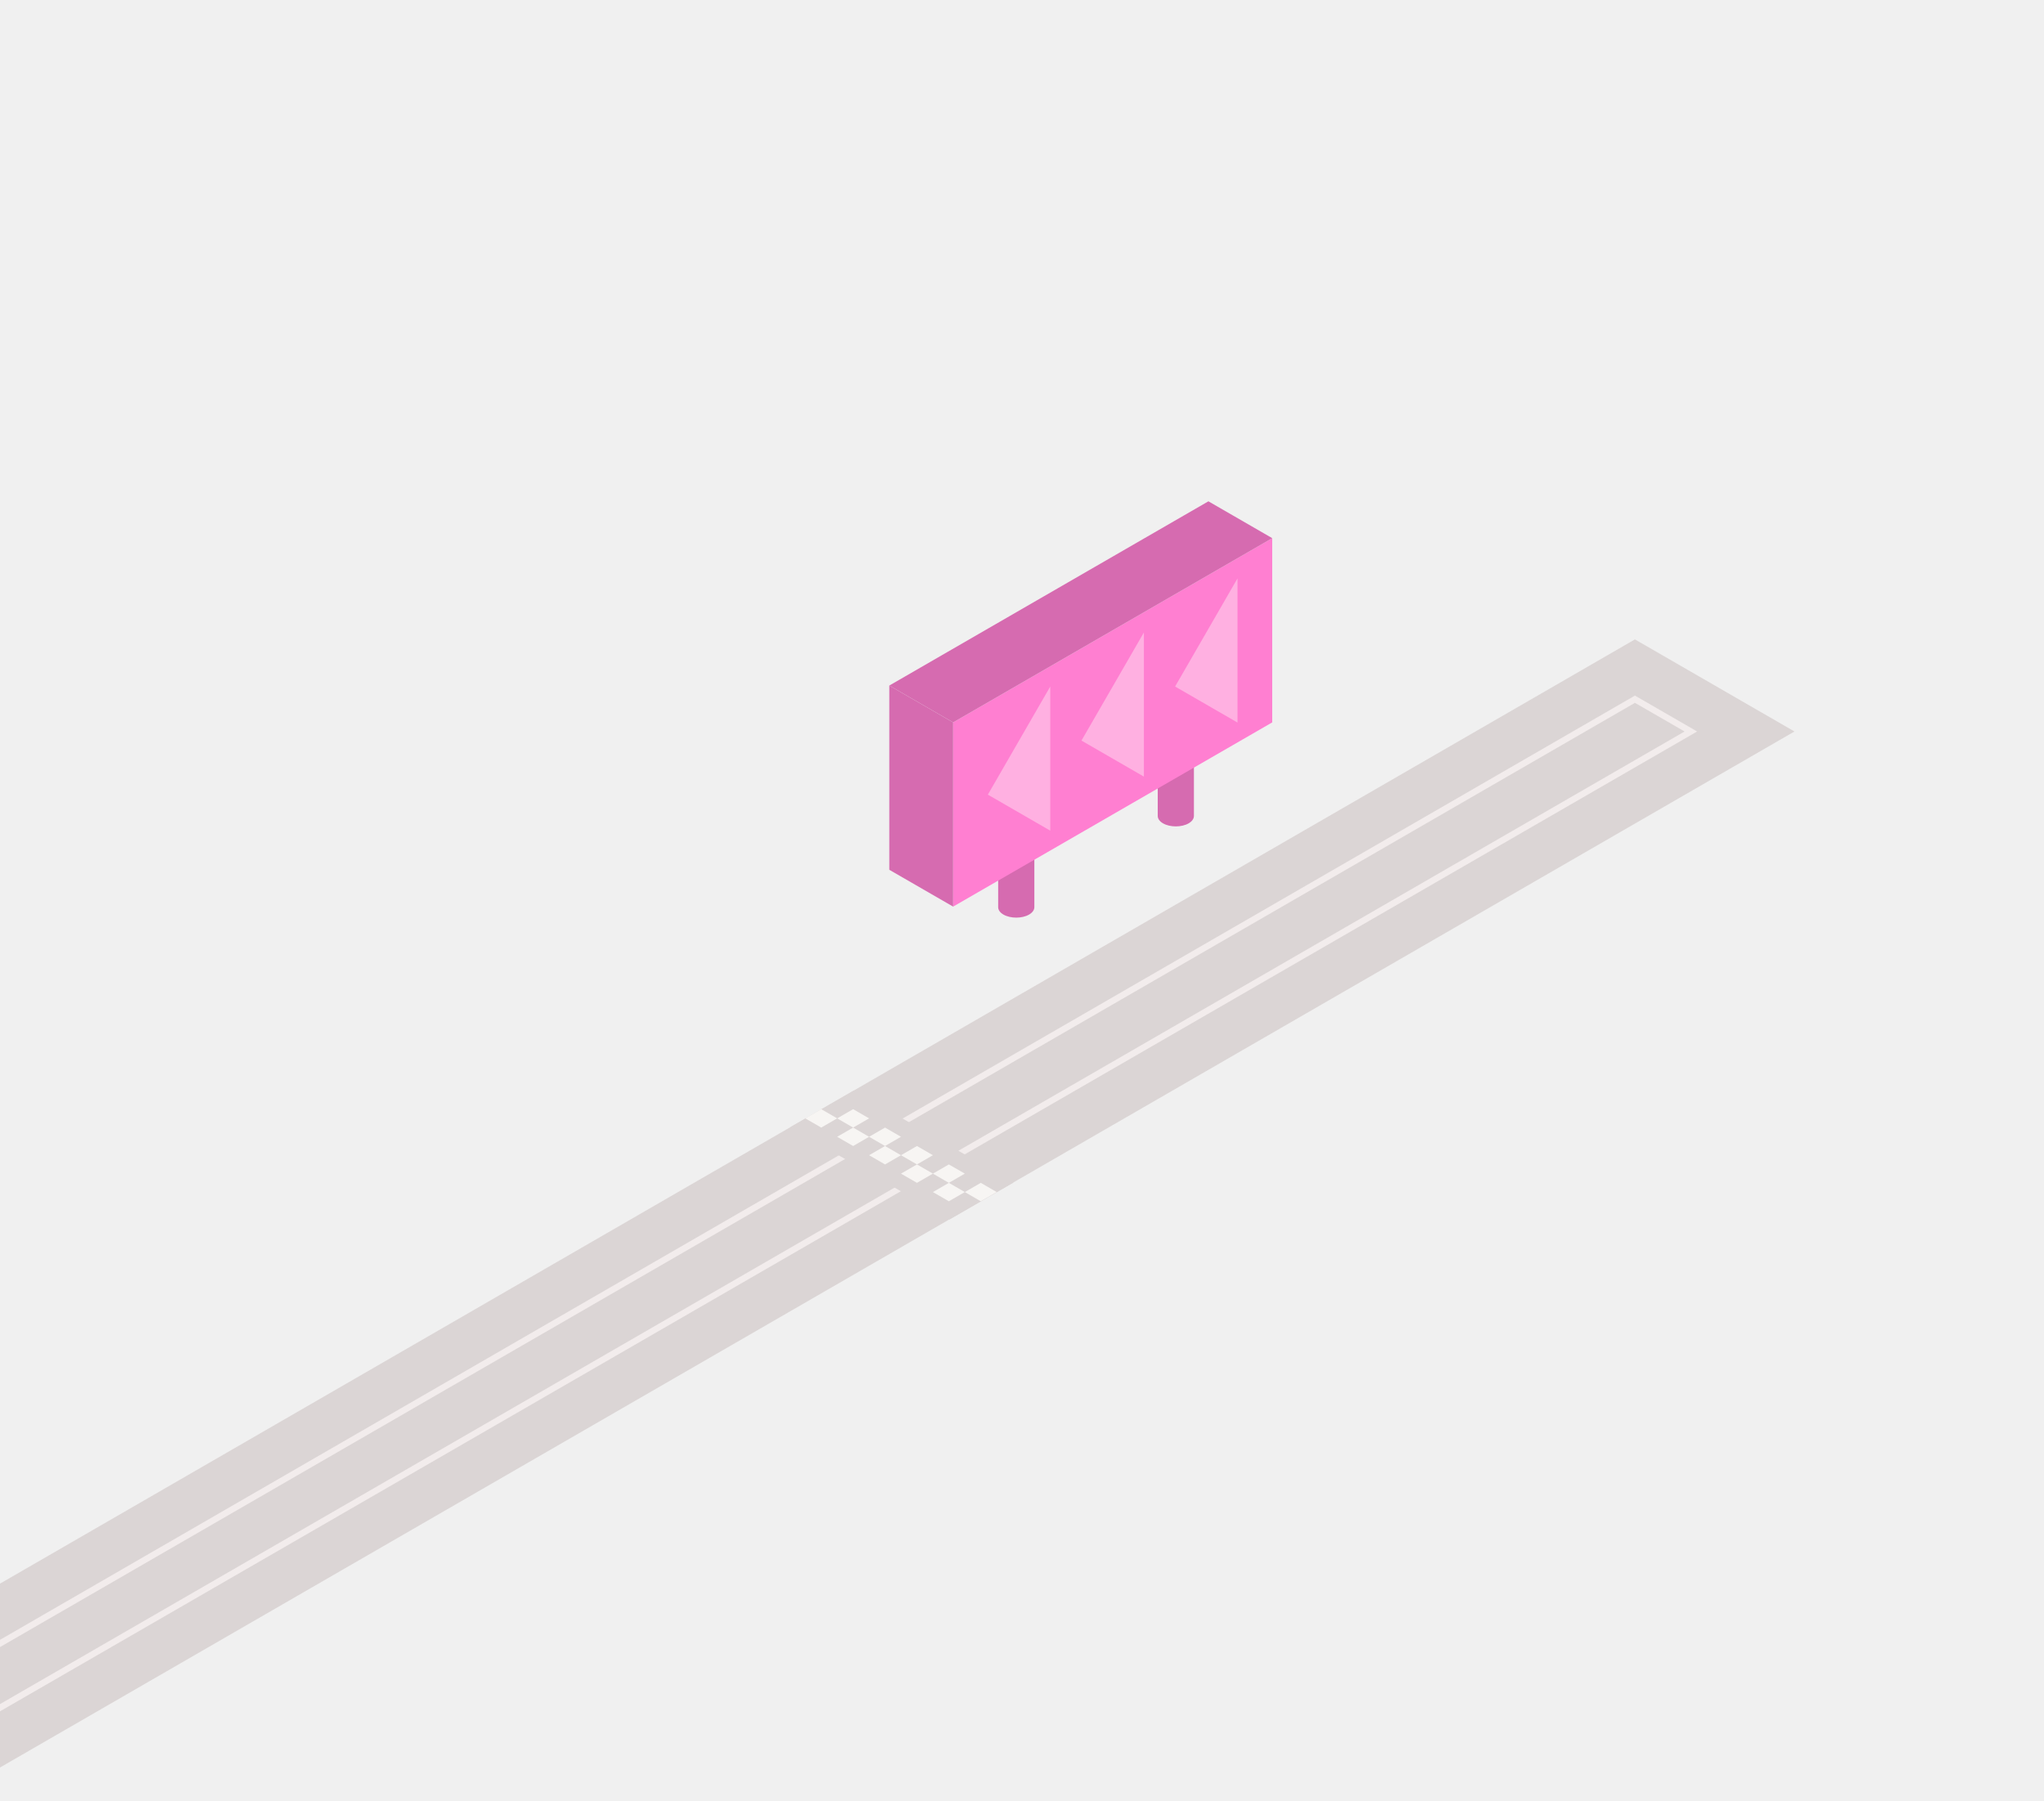
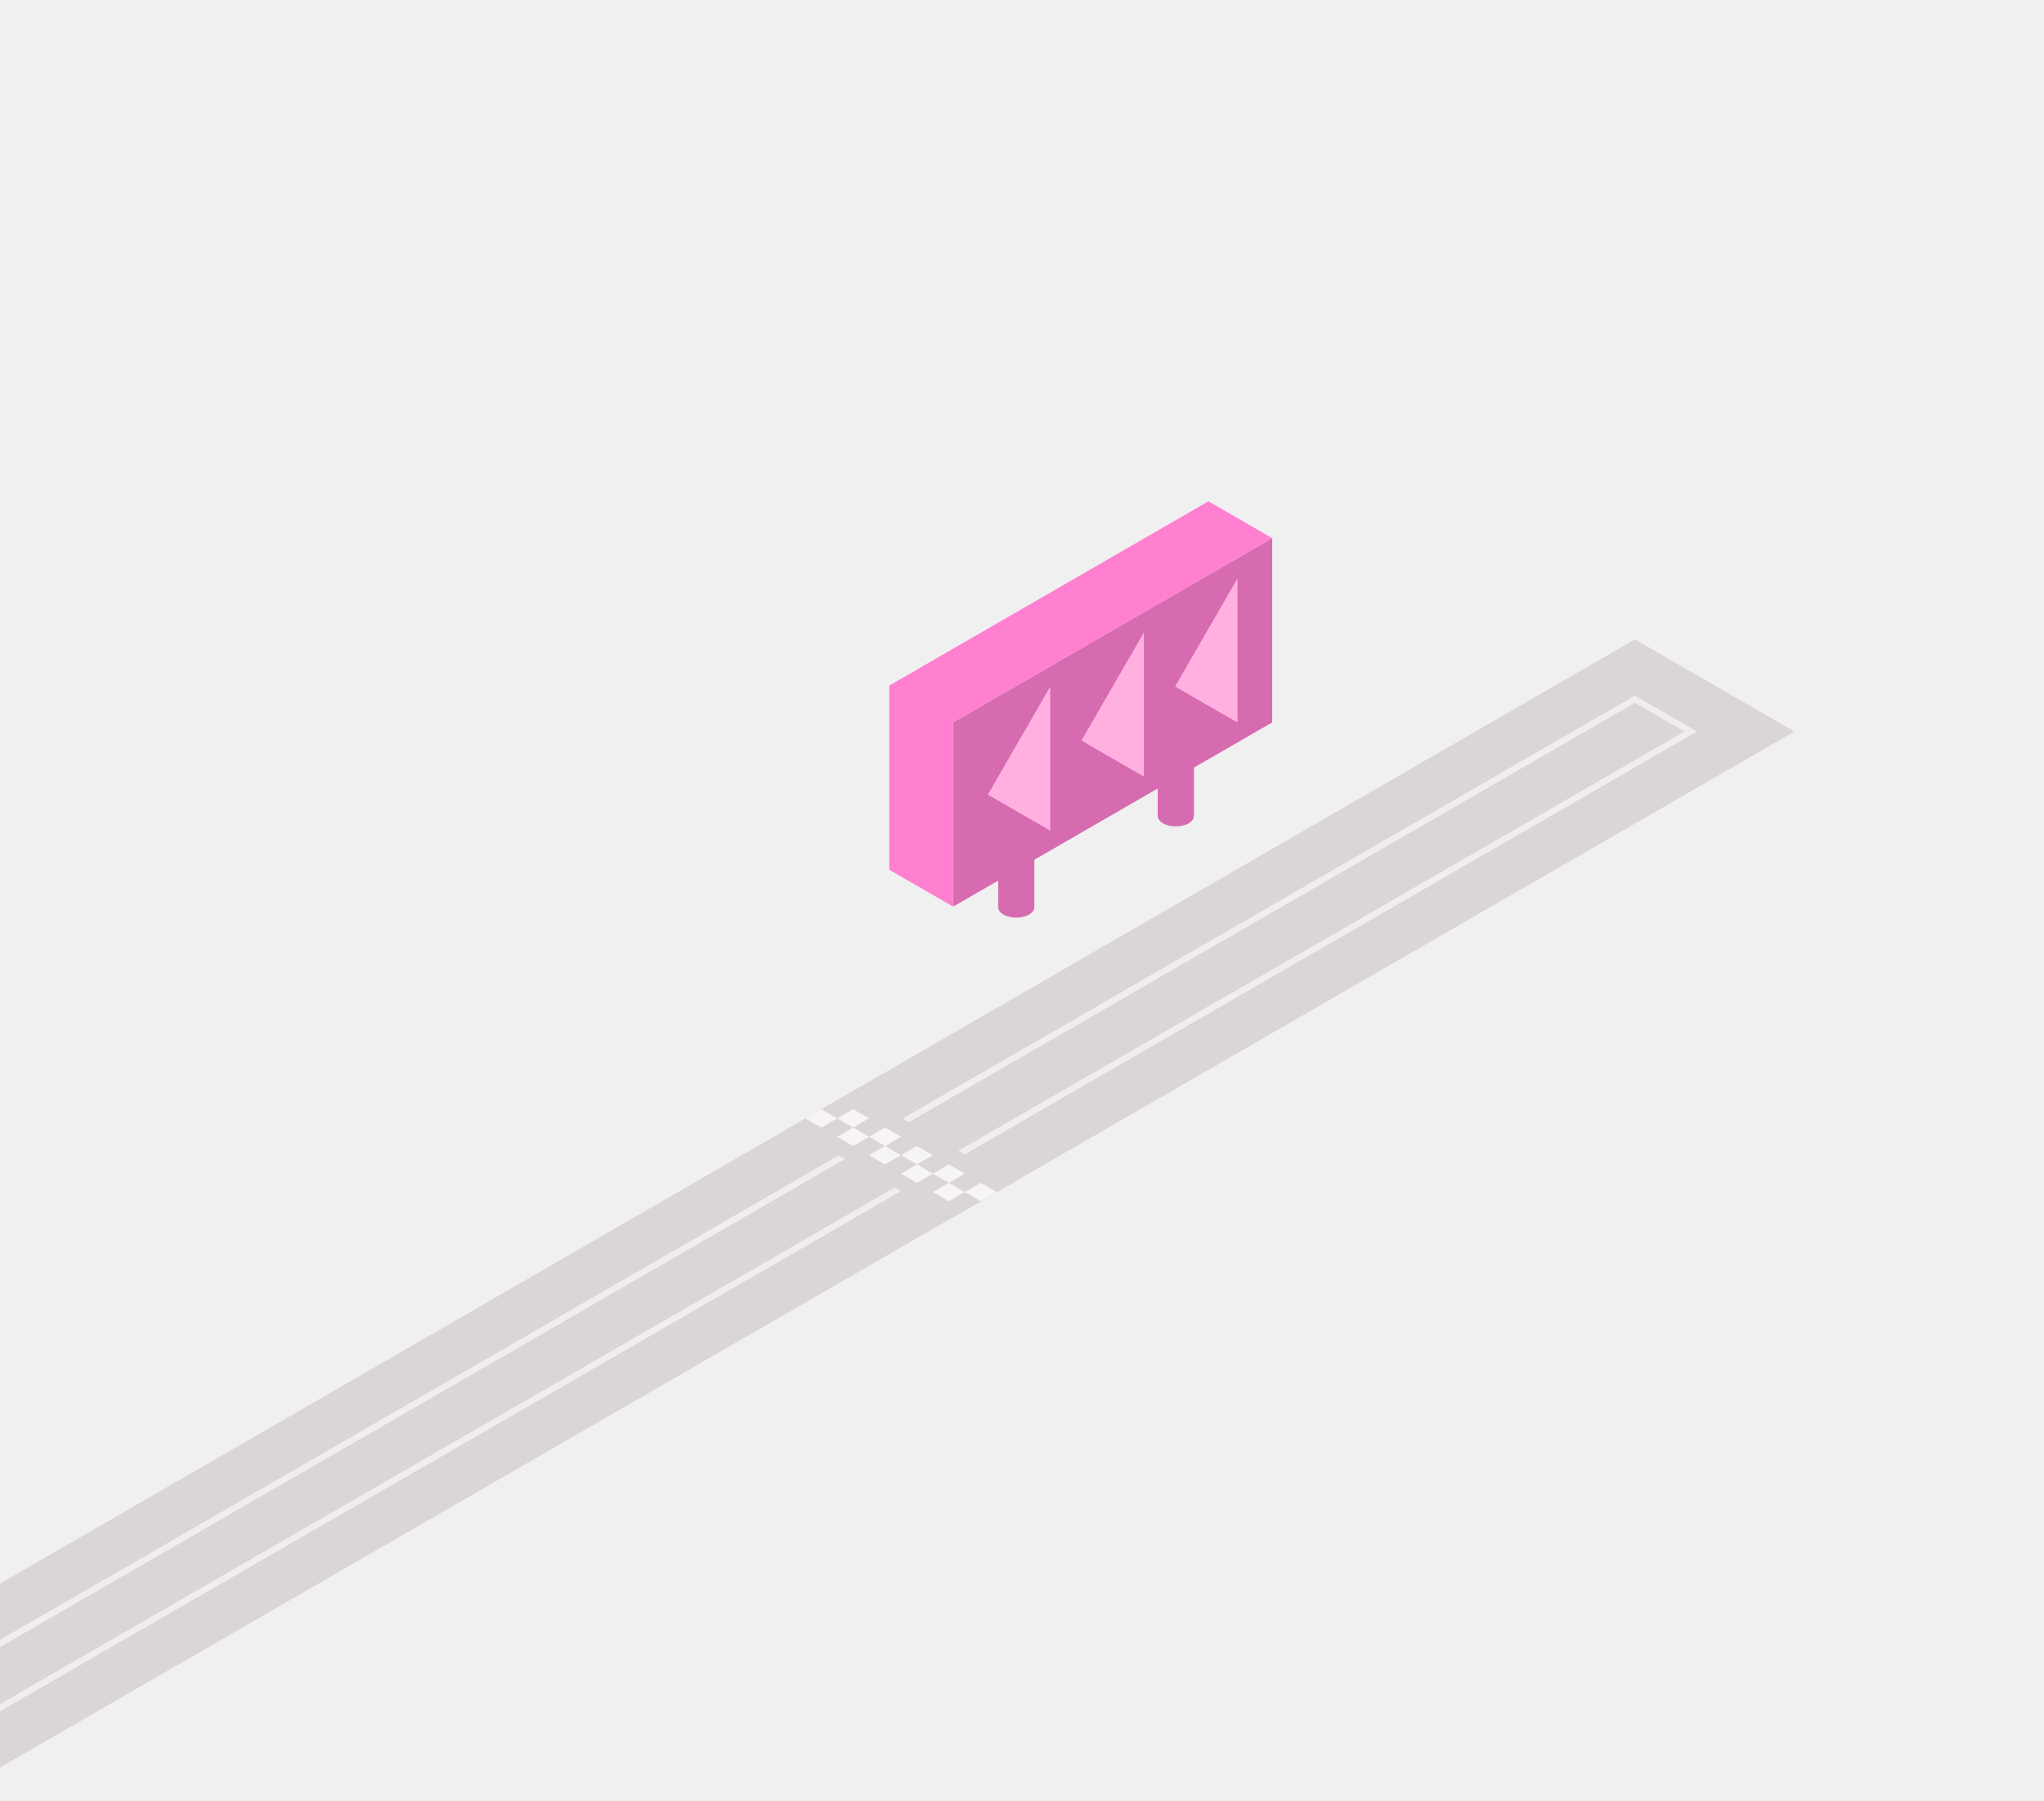
<svg xmlns="http://www.w3.org/2000/svg" width="1302" height="1147" viewBox="0 0 1302 1147" fill="none">
  <g clip-path="url(#clip0_146_41)">
    <path d="M635.82 529.94V577.92C635.82 579.63 636.94 581.33 639.19 582.63C643.67 585.22 651.01 585.22 655.5 582.63C657.74 581.33 658.87 579.63 658.87 577.92V529.94C658.87 531.65 657.75 533.35 655.5 534.65C651.01 537.24 643.67 537.24 639.19 534.65C636.95 533.35 635.82 531.65 635.82 529.94Z" fill="#D66BB0" />
    <path d="M737.46 471.82V519.8C737.46 521.51 738.58 523.21 740.83 524.51C745.31 527.1 752.65 527.1 757.14 524.51C759.38 523.21 760.51 521.51 760.51 519.8V471.82C760.51 473.53 759.39 475.23 757.14 476.53C752.65 479.12 745.31 479.12 740.83 476.53C738.59 475.23 737.46 473.53 737.46 471.82Z" fill="#D66BB0" />
-     <path d="M607.13 577.56V460.2L810.39 342.83V460.2L607.13 577.56Z" fill="#FF7FD1" />
-     <path d="M566.47 554.091V436.73L607.13 460.2V577.561L566.47 554.091Z" fill="#D66BB0" />
-     <path d="M769.74 319.36L810.39 342.83L607.13 460.2L566.47 436.73L769.74 319.36Z" fill="#D66BB0" />
+     <path d="M607.13 577.56V460.2L810.39 342.83V460.2L607.13 577.56Z" fill="#D66BB0" />
    <path d="M788.27 368.48L748.52 437.35L788.27 460.301V368.48Z" fill="#FFB0E1" />
    <path d="M728.64 402.921L688.88 471.781L728.64 494.741V402.921Z" fill="#FFB0E1" />
    <path d="M669 437.351L629.25 506.221L669 529.171V437.351Z" fill="#FFB0E1" />
+     <path d="M810.39 342.83L769.74 319.36L566.47 436.73V554.09L607.13 577.56V460.2L810.39 342.83Z" fill="#FF7FD1" />
    <path d="M1041.43 407.32L1143.06 465.99L-35.87 1146.7L-35.88 1029.57L1041.43 407.32Z" fill="#DBD5D5" />
    <path d="M-2.88 1048.62L1041.44 445.43L1077.06 465.99L-2.87 1089.55L-2.88 1048.62Z" stroke="#F2ECEC" stroke-width="4" stroke-miterlimit="10" />
    <path d="M543.96 694.67L645.59 753.35L604.94 776.82L503.31 718.14L543.96 694.67Z" fill="#DBD5D5" />
    <path d="M512.95 712.46L523.11 706.59L533.27 712.46L523.11 718.32L512.95 712.46Z" fill="#F7F5F3" />
    <path d="M533.271 712.46L543.431 706.59L553.6 712.46L543.431 718.32L533.271 712.46Z" fill="#F7F5F3" />
    <path d="M533.271 724.19L543.431 718.32L553.6 724.19L543.431 730.06L533.271 724.19Z" fill="#F7F5F3" />
    <path d="M553.6 724.19L563.76 718.32L573.92 724.19L563.76 730.06L553.6 724.19Z" fill="#F7F5F3" />
    <path d="M553.6 735.929L563.76 730.06L573.92 735.929L563.76 741.8L553.6 735.929Z" fill="#F7F5F3" />
    <path d="M573.92 735.929L584.09 730.06L594.25 735.929L584.09 741.8L573.92 735.929Z" fill="#F7F5F3" />
    <path d="M573.92 747.66L584.09 741.8L594.25 747.66L584.09 753.53L573.92 747.66Z" fill="#F7F5F3" />
    <path d="M594.25 747.66L604.41 741.8L614.58 747.66L604.41 753.53L594.25 747.66Z" fill="#F7F5F3" />
    <path d="M594.25 759.399L604.41 753.529L614.58 759.399L604.41 765.269L594.25 759.399Z" fill="#F7F5F3" />
    <path d="M614.58 759.399L624.74 753.529L634.9 759.399L624.74 765.269L614.58 759.399Z" fill="#F7F5F3" />
  </g>
  <defs>
    <clipPath id="clip0_146_41">
      <rect width="1302" height="1147" fill="white" />
    </clipPath>
  </defs>
</svg>
